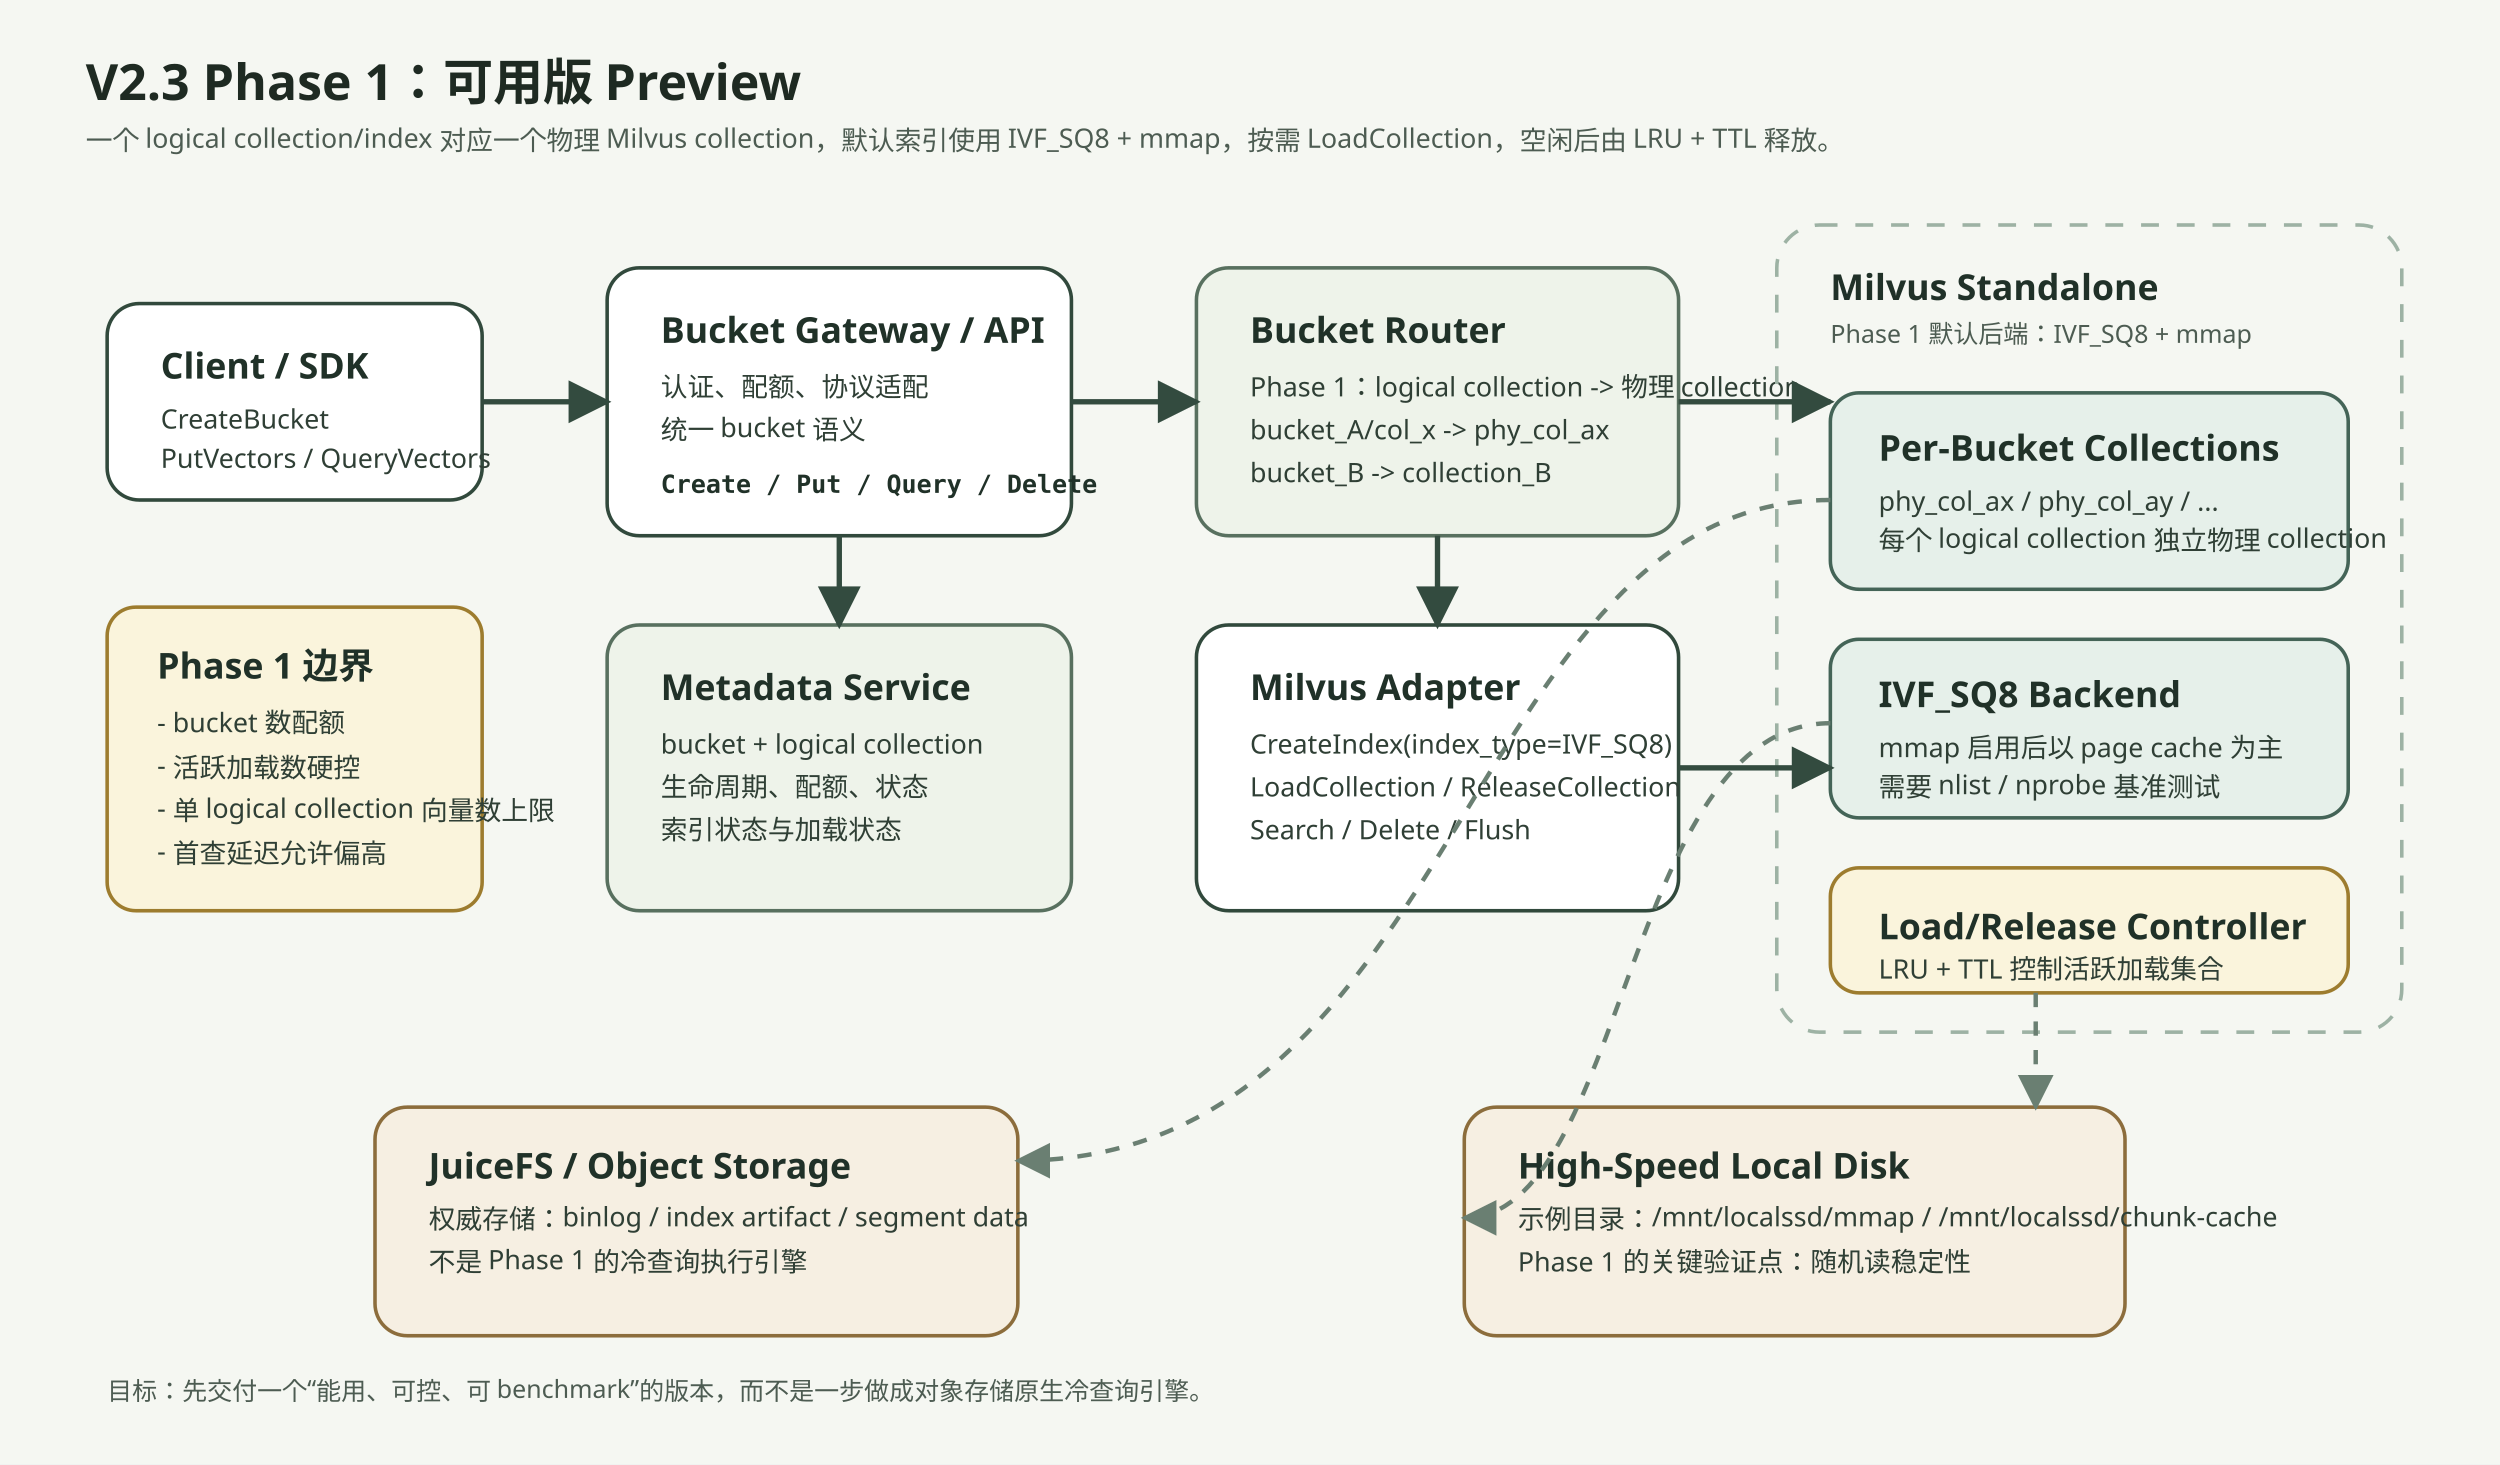
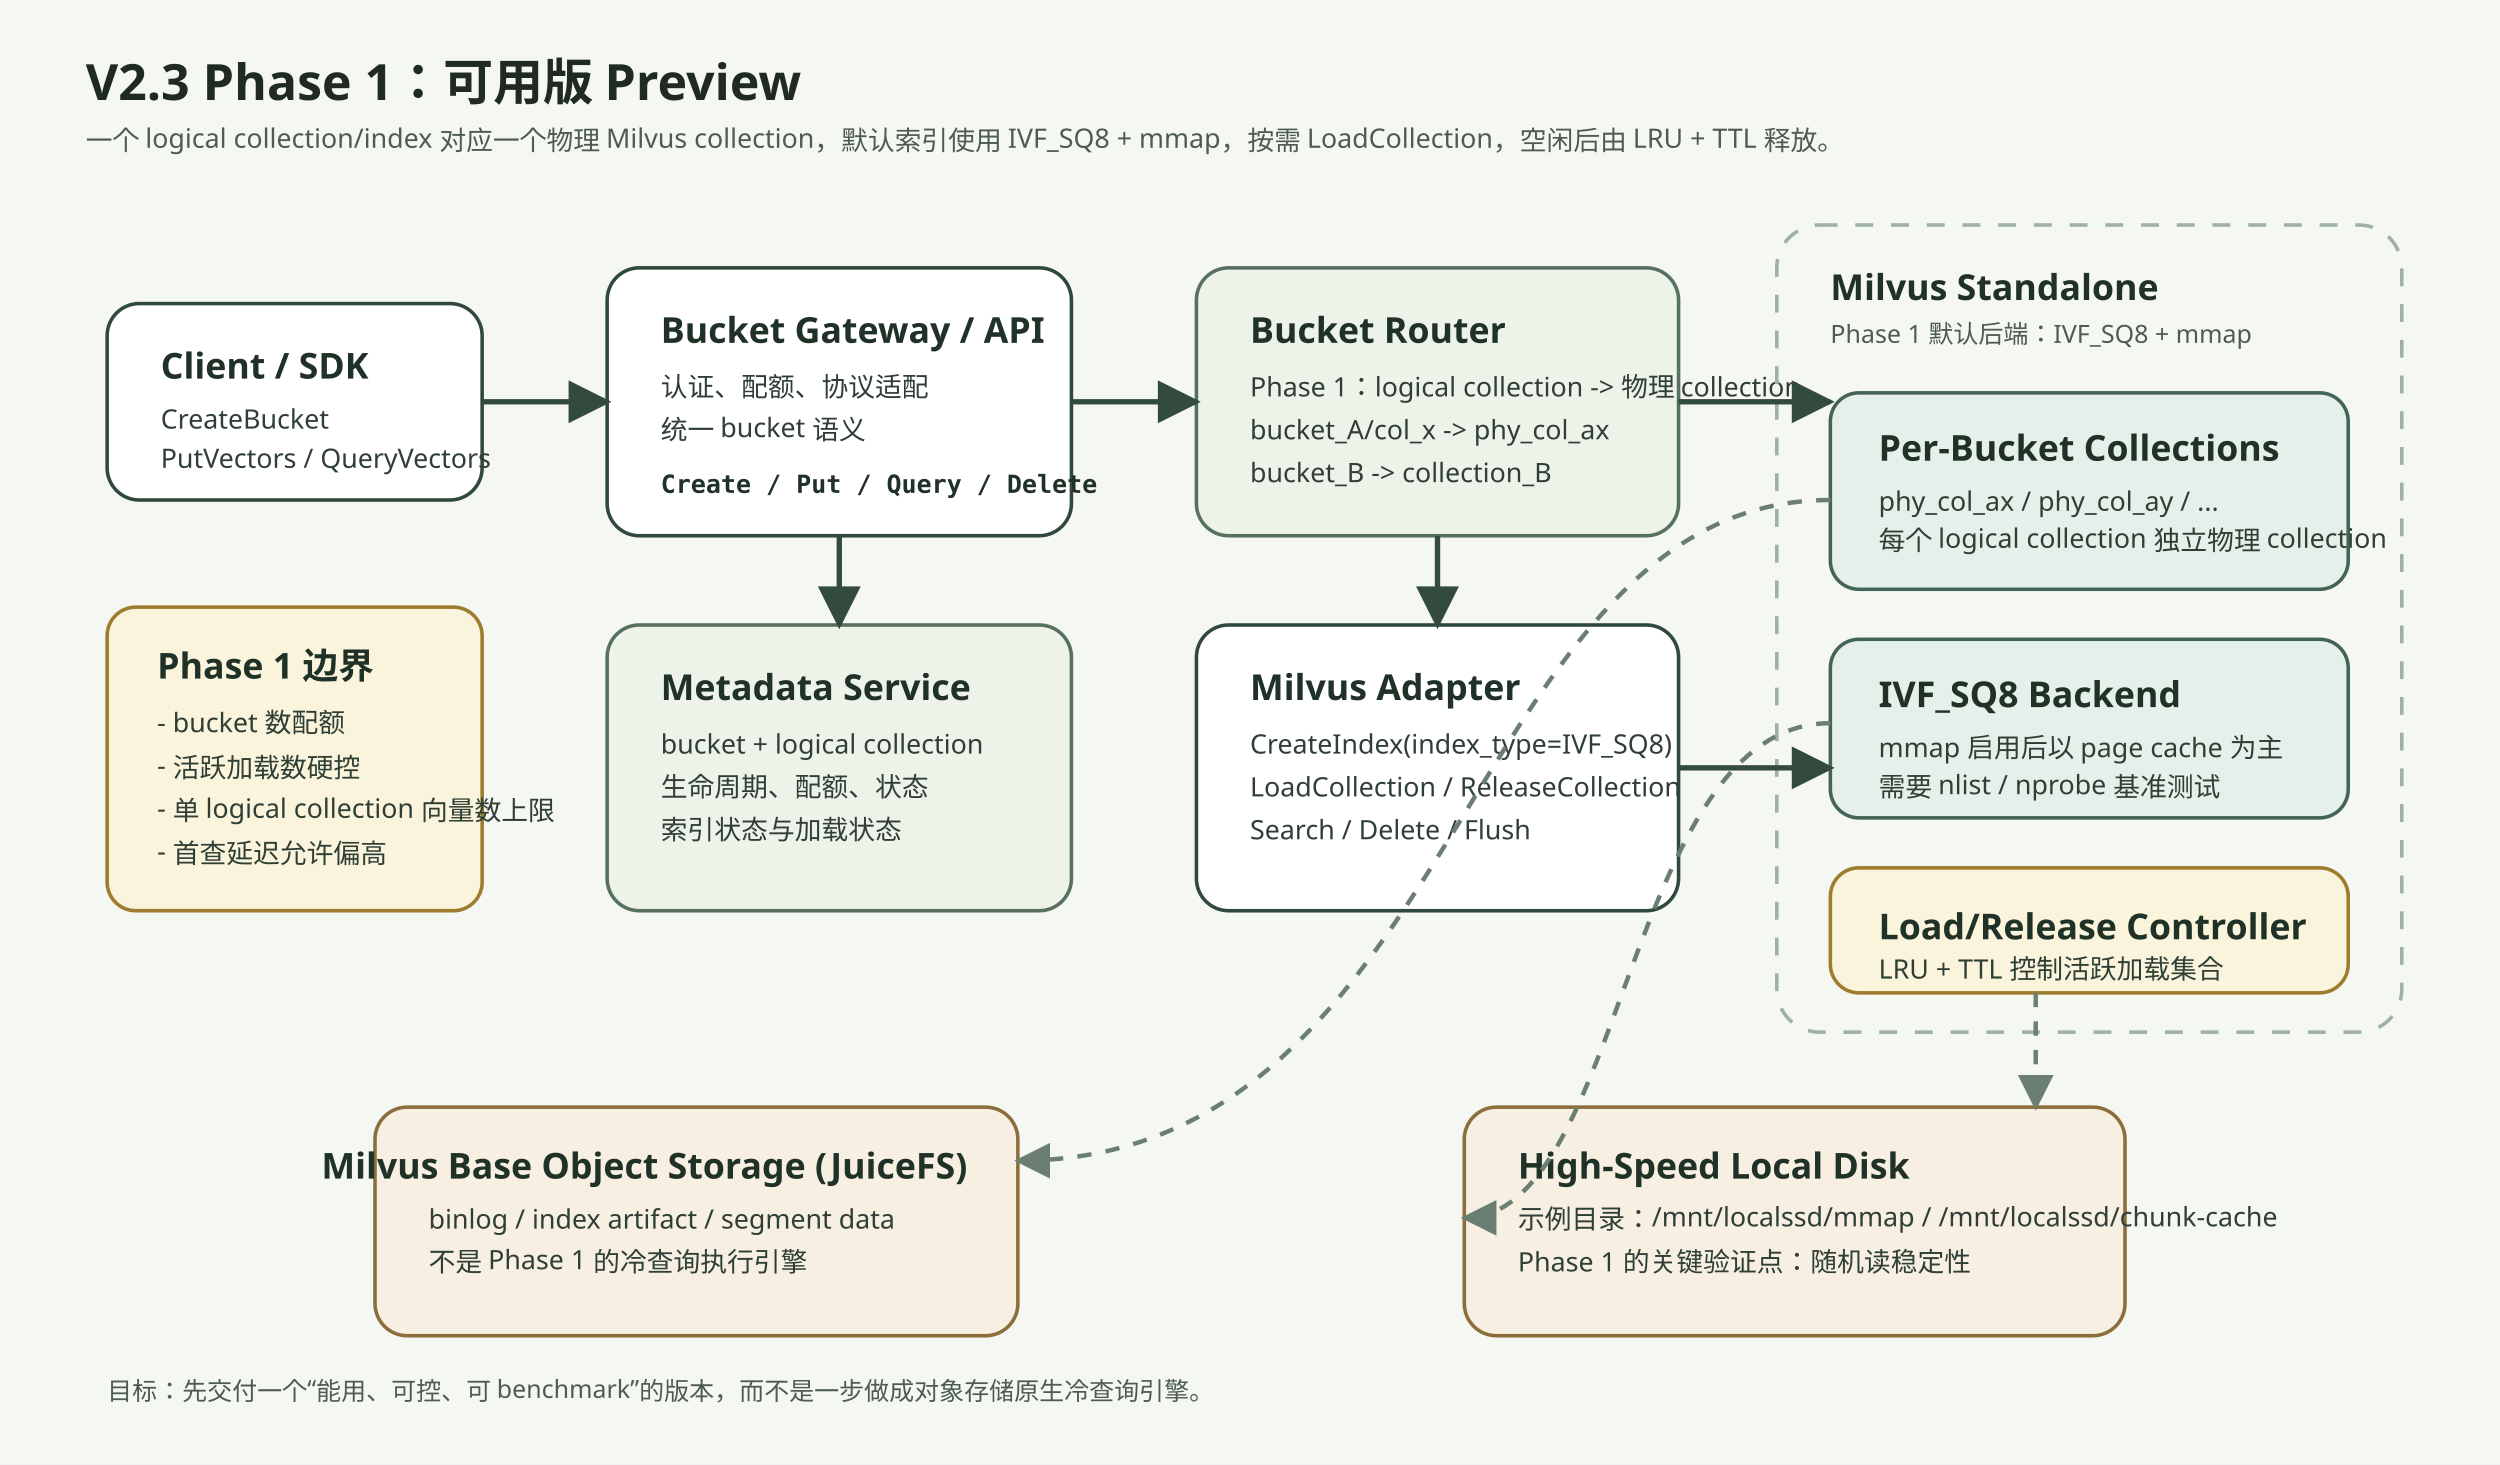
<svg xmlns="http://www.w3.org/2000/svg" viewBox="0 0 1400 820" width="1400" height="820" role="img" aria-label="V2.3 Phase 1 Architecture">
  <defs>
    <style>
      .bg { fill: #f5f7f2; }
      .title { font: 700 28px 'Segoe UI', 'PingFang SC', sans-serif; fill: #1e2a22; }
      .subtitle { font: 400 15px 'Segoe UI', 'PingFang SC', sans-serif; fill: #4d5c52; }
      .card { fill: #ffffff; stroke: #31493c; stroke-width: 2; rx: 18; ry: 18; }
      .card-soft { fill: #eef3ea; stroke: #58705f; stroke-width: 2; rx: 18; ry: 18; }
      .storage { fill: #f6efe2; stroke: #8c6d3c; stroke-width: 2; rx: 18; ry: 18; }
      .accent { fill: #e6f0ea; stroke: #446457; stroke-width: 2; rx: 16; ry: 16; }
      .warn { fill: #faf4dc; stroke: #9d7c2e; stroke-width: 2; rx: 16; ry: 16; }
      .label { font: 700 20px 'Segoe UI', 'PingFang SC', sans-serif; fill: #203128; }
      .text { font: 400 15px 'Segoe UI', 'PingFang SC', sans-serif; fill: #2f3f35; }
      .small { font: 400 14px 'Segoe UI', 'PingFang SC', sans-serif; fill: #4d5c52; }
      .mono { font: 600 14px 'SFMono-Regular', Consolas, monospace; fill: #203128; }
      .arrow { stroke: #334b3f; stroke-width: 3; fill: none; marker-end: url(#arrow); }
      .arrow-soft { stroke: #6a7f72; stroke-width: 2.5; stroke-dasharray: 8 8; fill: none; marker-end: url(#arrowSoft); }
      .group { fill: none; stroke: #9db2a4; stroke-width: 2; stroke-dasharray: 10 10; rx: 24; ry: 24; }
    </style>
    <marker id="arrow" viewBox="0 0 10 10" refX="9" refY="5" markerWidth="8" markerHeight="8" orient="auto-start-reverse">
      <path d="M 0 0 L 10 5 L 0 10 z" fill="#334b3f" />
    </marker>
    <marker id="arrowSoft" viewBox="0 0 10 10" refX="9" refY="5" markerWidth="8" markerHeight="8" orient="auto-start-reverse">
      <path d="M 0 0 L 10 5 L 0 10 z" fill="#6a7f72" />
    </marker>
  </defs>
  <rect class="bg" x="0" y="0" width="1400" height="820" />
  <text class="title" x="48" y="56">V2.3 Phase 1：可用版 Preview</text>
  <text class="subtitle" x="48" y="84">一个 logical collection/index 对应一个物理 Milvus collection，默认索引使用 IVF_SQ8 + mmap，按需 LoadCollection，空闲后由 LRU + TTL 释放。</text>
  <rect class="card" x="60" y="170" width="210" height="110" />
  <text class="label" x="90" y="212">Client / SDK</text>
  <text class="text" x="90" y="240">CreateBucket</text>
  <text class="text" x="90" y="262">PutVectors / QueryVectors</text>
  <rect class="card" x="340" y="150" width="260" height="150" />
  <text class="label" x="370" y="192">Bucket Gateway / API</text>
  <text class="text" x="370" y="222">认证、配额、协议适配</text>
  <text class="text" x="370" y="246">统一 bucket 语义</text>
  <text class="mono" x="370" y="276">Create / Put / Query / Delete</text>
  <rect class="card-soft" x="340" y="350" width="260" height="160" />
  <text class="label" x="370" y="392">Metadata Service</text>
  <text class="text" x="370" y="422">bucket + logical collection</text>
  <text class="text" x="370" y="446">生命周期、配额、状态</text>
  <text class="text" x="370" y="470">索引状态与加载状态</text>
  <rect class="card-soft" x="670" y="150" width="270" height="150" />
  <text class="label" x="700" y="192">Bucket Router</text>
  <text class="text" x="700" y="222">Phase 1：logical collection -&gt; 物理 collection</text>
  <text class="text" x="700" y="246">bucket_A/col_x -&gt; phy_col_ax</text>
  <text class="text" x="700" y="270">bucket_B -&gt; collection_B</text>
  <rect class="card" x="670" y="350" width="270" height="160" />
  <text class="label" x="700" y="392">Milvus Adapter</text>
  <text class="text" x="700" y="422">CreateIndex(index_type=IVF_SQ8)</text>
  <text class="text" x="700" y="446">LoadCollection / ReleaseCollection</text>
  <text class="text" x="700" y="470">Search / Delete / Flush</text>
  <rect class="group" x="995" y="126" width="350" height="452" rx="24" ry="24" />
  <text class="label" x="1025" y="168">Milvus Standalone</text>
  <text class="small" x="1025" y="192">Phase 1 默认后端：IVF_SQ8 + mmap</text>
  <rect class="accent" x="1025" y="220" width="290" height="110" />
  <text class="label" x="1052" y="258">Per-Bucket Collections</text>
  <text class="text" x="1052" y="286">phy_col_ax / phy_col_ay / ...</text>
  <text class="text" x="1052" y="308">每个 logical collection 独立物理 collection</text>
  <rect class="accent" x="1025" y="358" width="290" height="100" />
  <text class="label" x="1052" y="396">IVF_SQ8 Backend</text>
  <text class="text" x="1052" y="424">mmap 启用后以 page cache 为主</text>
  <text class="text" x="1052" y="446">需要 nlist / nprobe 基准测试</text>
  <rect class="warn" x="1025" y="486" width="290" height="70" />
  <text class="label" x="1052" y="526">Load/Release Controller</text>
  <text class="text" x="1052" y="548">LRU + TTL 控制活跃加载集合</text>
  <rect class="storage" x="210" y="620" width="360" height="128" />
-   <text class="label" x="240" y="660">JuiceFS / Object Storage</text>
-   <text class="text" x="240" y="688">权威存储：binlog / index artifact / segment data</text>
+   <text class="label" x="180" y="660">Milvus Base Object Storage (JuiceFS)</text>
+   <text class="text" x="240" y="688">binlog / index artifact / segment data</text>
  <text class="text" x="240" y="712">不是 Phase 1 的冷查询执行引擎</text>
  <rect class="storage" x="820" y="620" width="370" height="128" />
  <text class="label" x="850" y="660">High-Speed Local Disk</text>
  <text class="text" x="850" y="688">示例目录：/mnt/localssd/mmap / /mnt/localssd/chunk-cache</text>
  <text class="text" x="850" y="712">Phase 1 的关键验证点：随机读稳定性</text>
  <path class="arrow" d="M 270 225 L 340 225" />
  <path class="arrow" d="M 470 300 L 470 350" />
  <path class="arrow" d="M 600 225 L 670 225" />
  <path class="arrow" d="M 805 300 L 805 350" />
  <path class="arrow" d="M 940 225 L 1025 225" />
  <path class="arrow" d="M 940 430 L 1025 430" />
  <path class="arrow-soft" d="M 1140 556 L 1140 620" />
  <path class="arrow-soft" d="M 1025 280 C 820 280, 820 650, 570 650" />
  <path class="arrow-soft" d="M 1025 405 C 910 405, 910 682, 820 682" />
  <rect class="warn" x="60" y="340" width="210" height="170" />
  <text class="label" x="88" y="380">Phase 1 边界</text>
  <text class="text" x="88" y="410">- bucket 数配额</text>
  <text class="text" x="88" y="434">- 活跃加载数硬控</text>
  <text class="text" x="88" y="458">- 单 logical collection 向量数上限</text>
  <text class="text" x="88" y="482">- 首查延迟允许偏高</text>
  <text class="small" x="60" y="784">目标：先交付一个“能用、可控、可 benchmark”的版本，而不是一步做成对象存储原生冷查询引擎。</text>
</svg>
